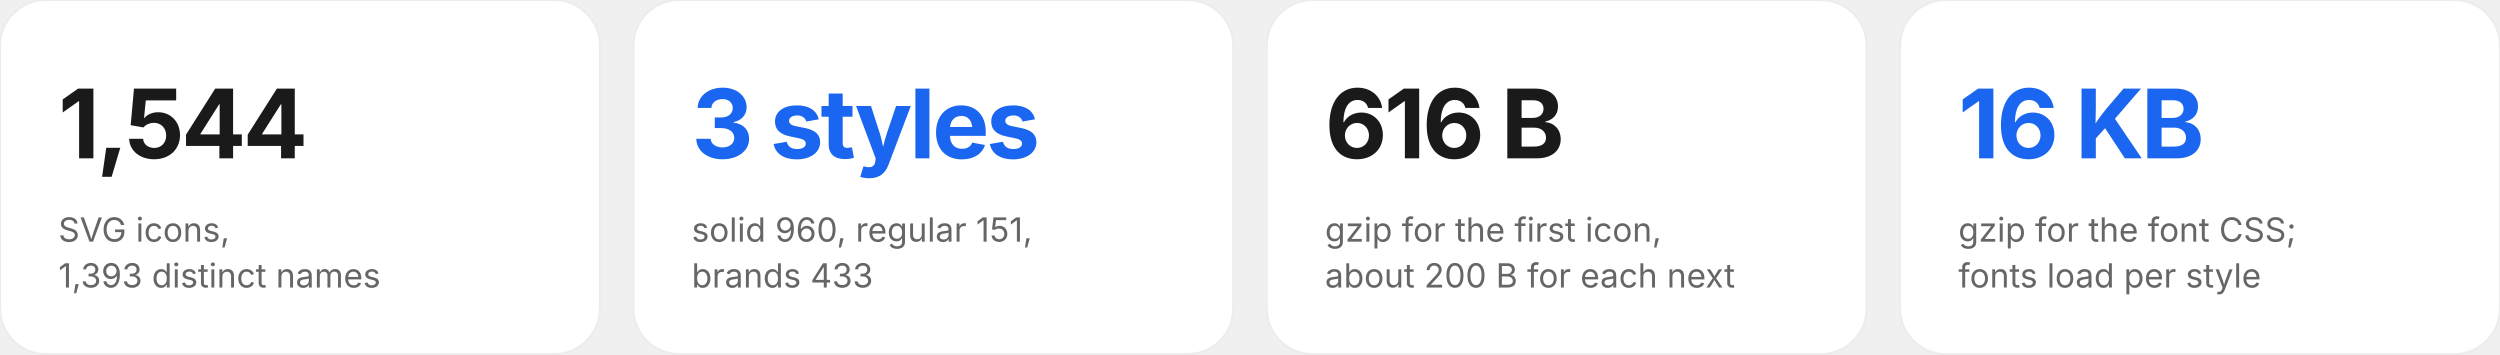
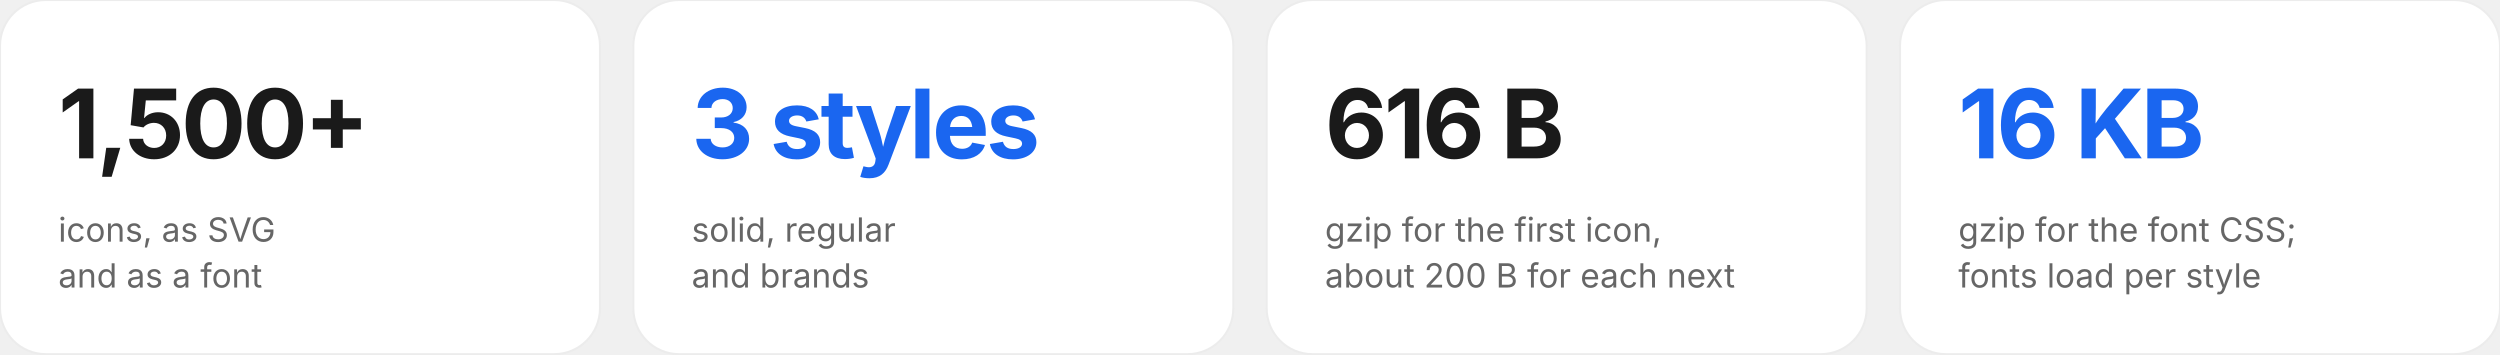
<svg xmlns="http://www.w3.org/2000/svg" width="1200" height="170" viewBox="0 0 1200 170" role="img" aria-label="Line Awesome in numbers">
  <defs />
  <rect x="0" y="0" width="288" height="170" rx="22" fill="#fff" stroke="#ececec" />
-   <text x="28" y="76" font-family="Inter, 'Segoe UI', -apple-system, Helvetica, Arial, sans-serif" font-size="46" font-weight="700" letter-spacing="-1.5" fill="#1a1a1a">1,544</text>
-   <text x="28" y="116" font-family="Inter, 'Segoe UI', -apple-system, Helvetica, Arial, sans-serif" font-size="16" fill="#666">SVG icons,</text>
-   <text x="28" y="138" font-family="Inter, 'Segoe UI', -apple-system, Helvetica, Arial, sans-serif" font-size="16" fill="#666">1,393 distinct names</text>
+   <text x="28" y="76" font-family="Inter, 'Segoe UI', -apple-system, Helvetica, Arial, sans-serif" font-size="46" font-weight="700" letter-spacing="-1.5" fill="#1a1a1a">1,500+</text>
+   <text x="28" y="116" font-family="Inter, 'Segoe UI', -apple-system, Helvetica, Arial, sans-serif" font-size="16" fill="#666">icons, as SVG</text>
+   <text x="28" y="138" font-family="Inter, 'Segoe UI', -apple-system, Helvetica, Arial, sans-serif" font-size="16" fill="#666">and as a font</text>
  <rect x="304" y="0" width="288" height="170" rx="22" fill="#fff" stroke="#ececec" />
  <text x="332" y="76" font-family="Inter, 'Segoe UI', -apple-system, Helvetica, Arial, sans-serif" font-size="46" font-weight="700" letter-spacing="-1.5" fill="#1a66f0">3 styles</text>
-   <text x="332" y="116" font-family="Inter, 'Segoe UI', -apple-system, Helvetica, Arial, sans-serif" font-size="16" fill="#666">solid 960, regular 151,</text>
-   <text x="332" y="138" font-family="Inter, 'Segoe UI', -apple-system, Helvetica, Arial, sans-serif" font-size="16" fill="#666">brands 433</text>
+   <text x="332" y="116" font-family="Inter, 'Segoe UI', -apple-system, Helvetica, Arial, sans-serif" font-size="16" fill="#666">solid, regular</text>
+   <text x="332" y="138" font-family="Inter, 'Segoe UI', -apple-system, Helvetica, Arial, sans-serif" font-size="16" fill="#666">and brands</text>
  <rect x="608" y="0" width="288" height="170" rx="22" fill="#fff" stroke="#ececec" />
  <text x="636" y="76" font-family="Inter, 'Segoe UI', -apple-system, Helvetica, Arial, sans-serif" font-size="46" font-weight="700" letter-spacing="-1.5" fill="#1a1a1a">616 B</text>
  <text x="636" y="116" font-family="Inter, 'Segoe UI', -apple-system, Helvetica, Arial, sans-serif" font-size="16" fill="#666">gzip for the first icon,</text>
  <text x="636" y="138" font-family="Inter, 'Segoe UI', -apple-system, Helvetica, Arial, sans-serif" font-size="16" fill="#666">about 200 B for each next</text>
  <rect x="912" y="0" width="288" height="170" rx="22" fill="#fff" stroke="#ececec" />
  <text x="940" y="76" font-family="Inter, 'Segoe UI', -apple-system, Helvetica, Arial, sans-serif" font-size="46" font-weight="700" letter-spacing="-1.5" fill="#1a66f0">16 KB</text>
  <text x="940" y="116" font-family="Inter, 'Segoe UI', -apple-system, Helvetica, Arial, sans-serif" font-size="16" fill="#666">gzip for the font CSS;</text>
  <text x="940" y="138" font-family="Inter, 'Segoe UI', -apple-system, Helvetica, Arial, sans-serif" font-size="16" fill="#666">fonts load per style</text>
</svg>
